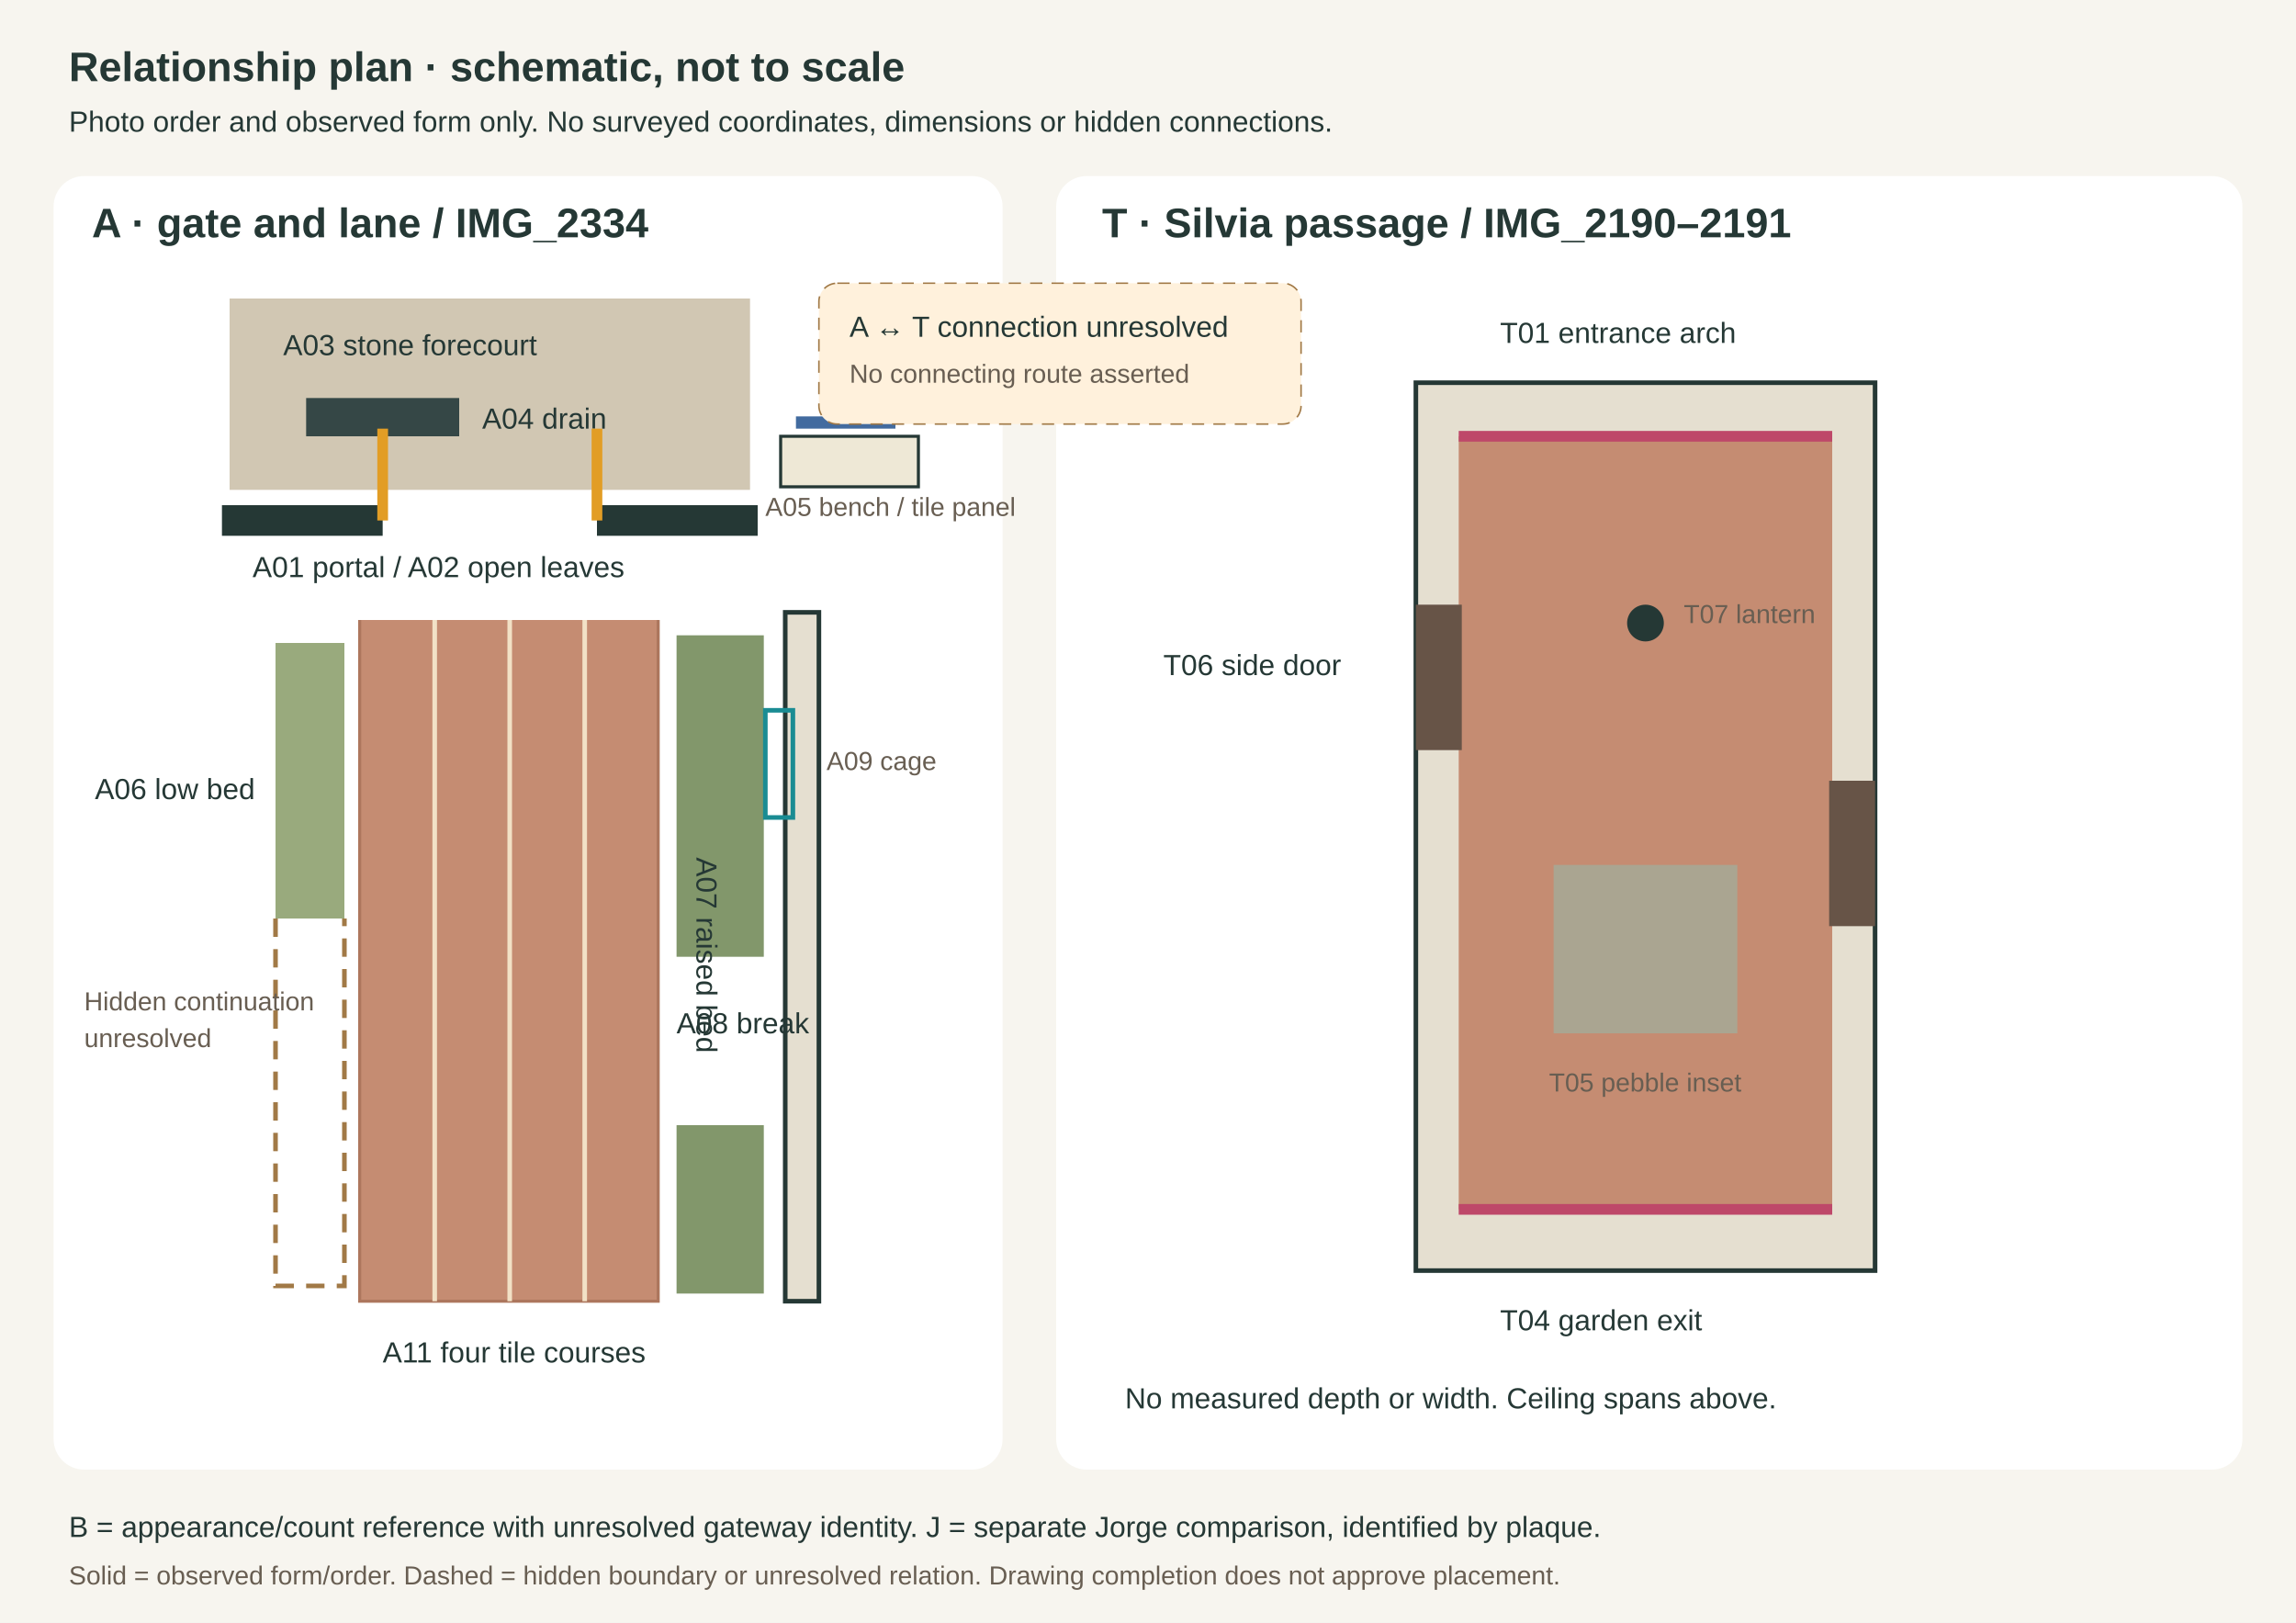
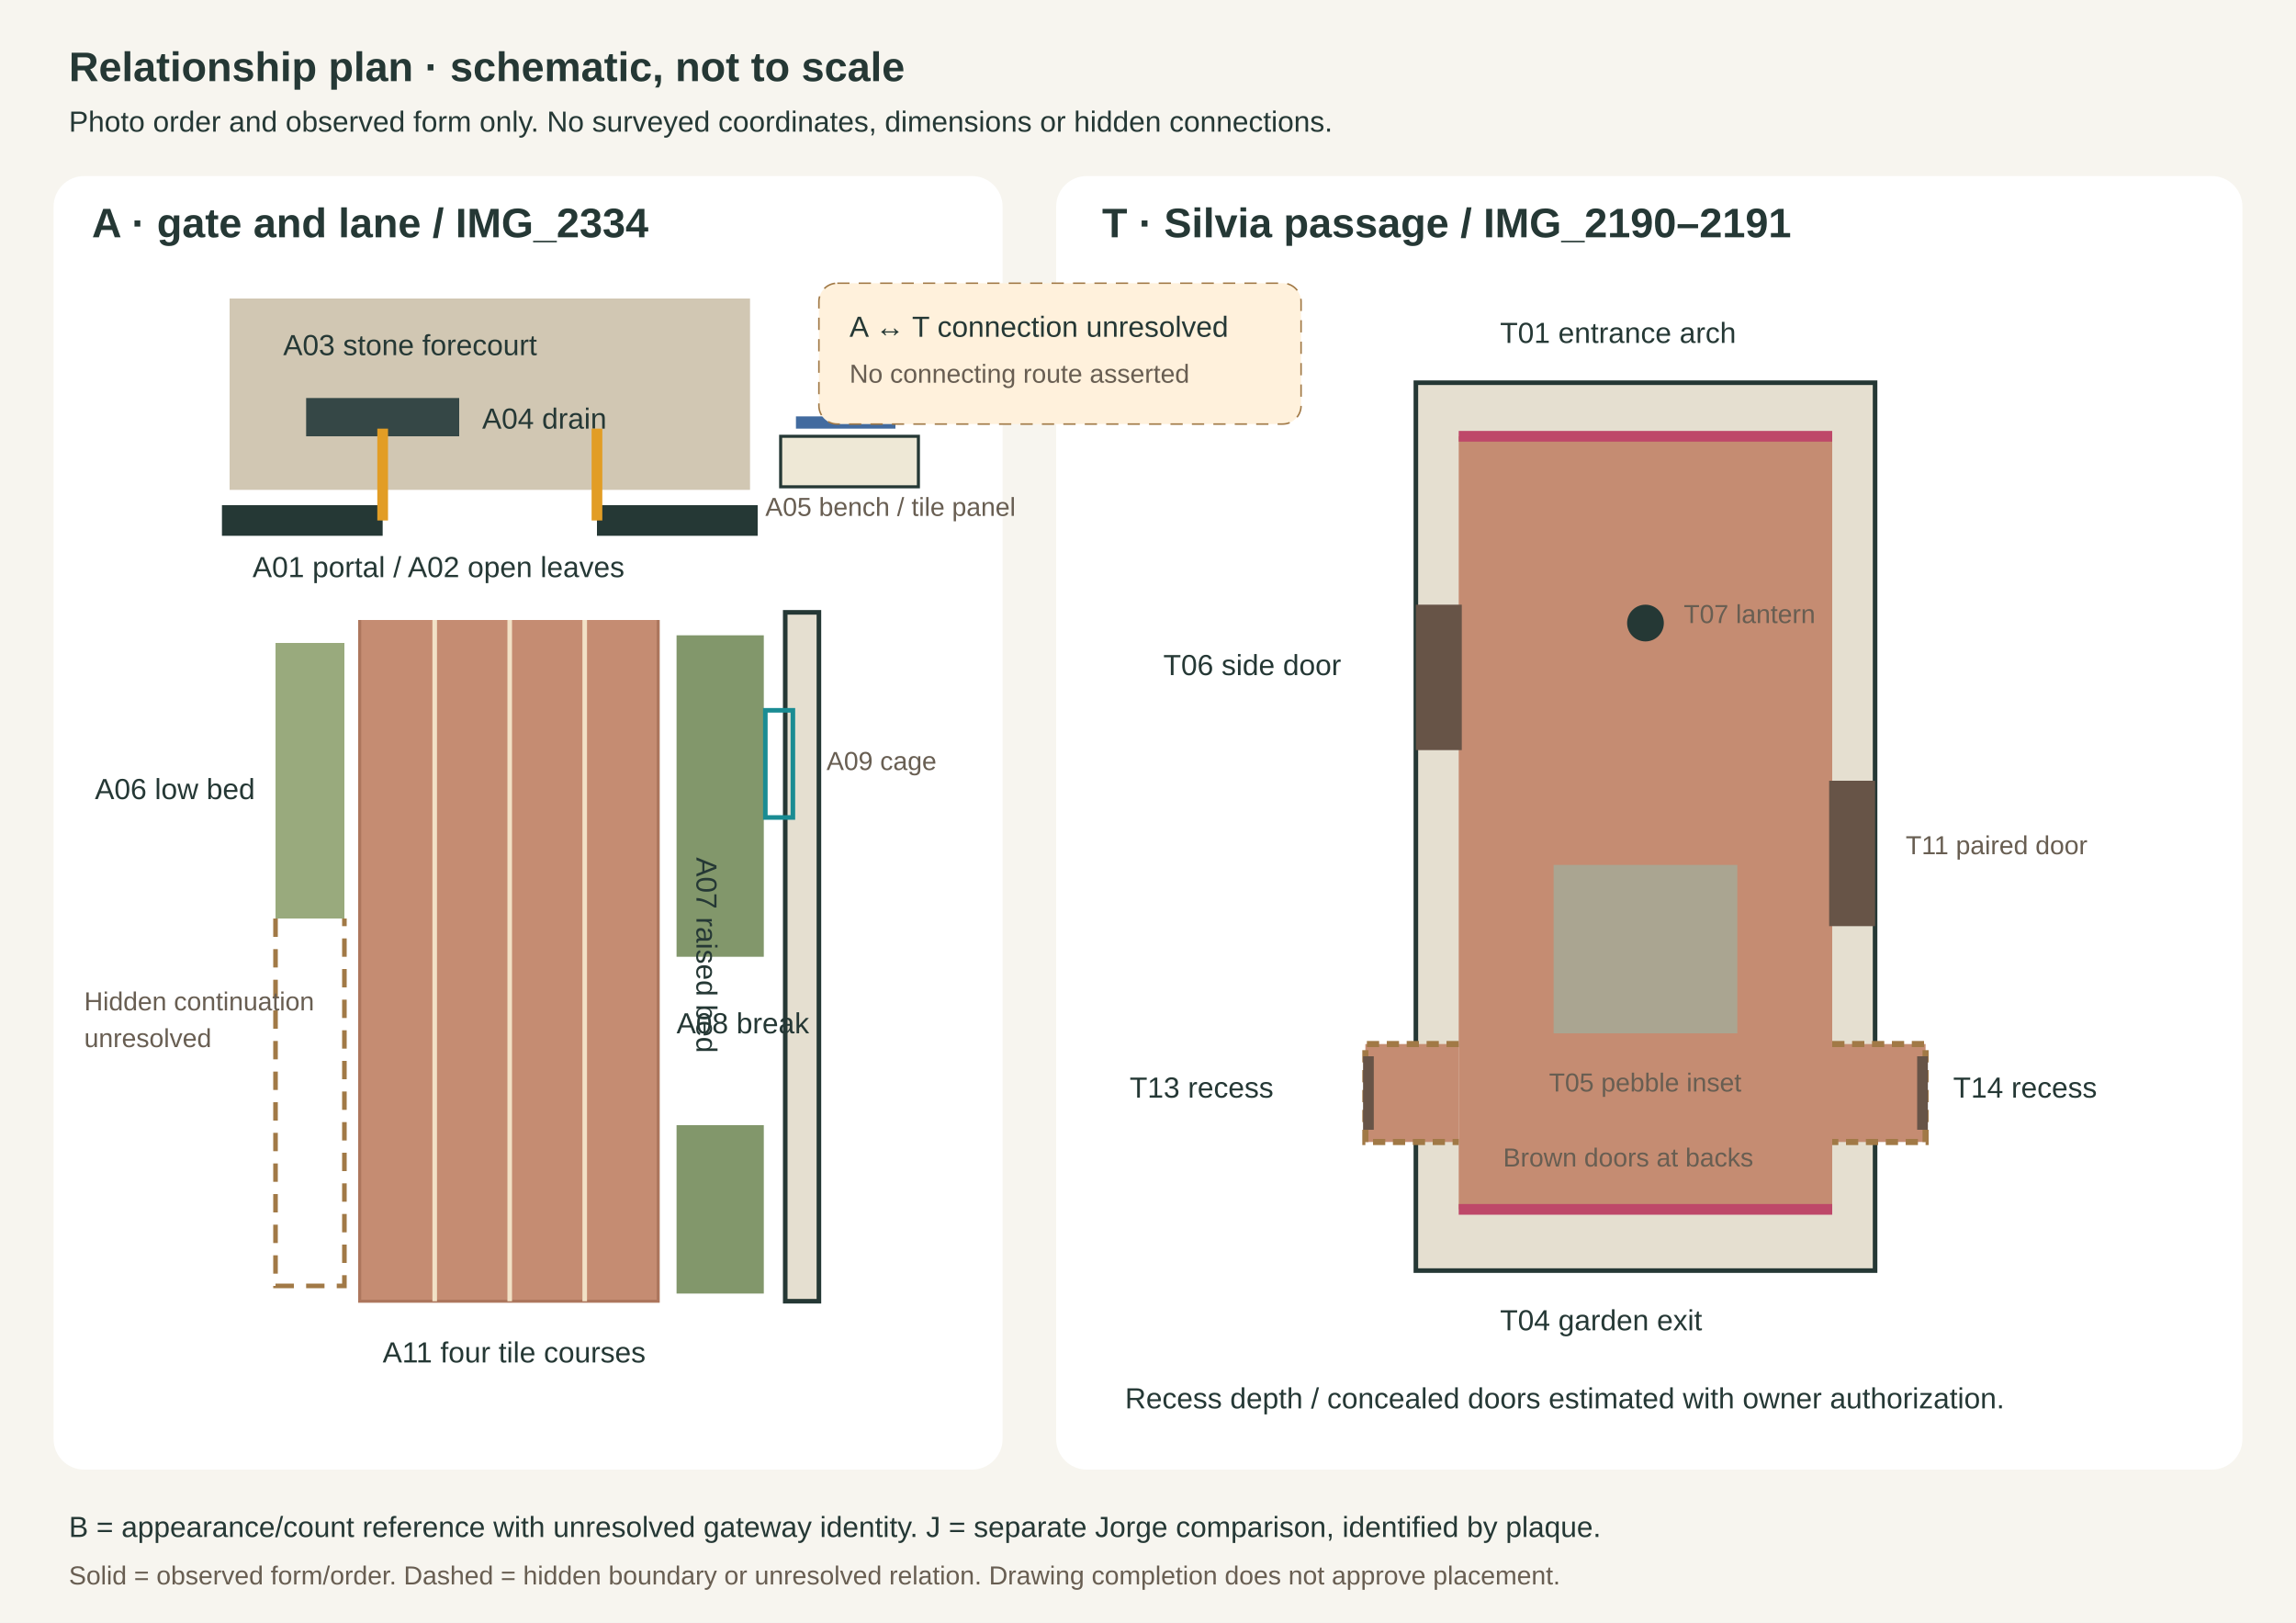
<svg xmlns="http://www.w3.org/2000/svg" width="1500" height="1060" viewBox="0 0 1500 1060">
  <rect width="1500" height="1060" fill="#f7f5ef" />
  <style>text{font-family:Arial,sans-serif;fill:#253835} .h{font-size:27px;font-weight:bold}.s{font-size:19px}.note{font-size:17px;fill:#685e52}.wall{fill:#e5dfd0;stroke:#253835;stroke-width:3}.open{fill:none;stroke:#be4869;stroke-width:4}.uncertain{fill:none;stroke:#a17946;stroke-width:3;stroke-dasharray:12 8}</style>
  <text x="45" y="53" class="h">Relationship plan · schematic, not to scale</text>
  <text x="45" y="86" class="s">Photo order and observed form only. No surveyed coordinates, dimensions or hidden connections.</text>
  <rect x="35" y="115" width="620" height="845" rx="20" fill="white" />
  <text x="60" y="155" class="h">A · gate and lane / IMG_2334</text>
  <rect x="150" y="195" width="340" height="125" fill="#d1c7b3" />
  <text x="185" y="232" class="s">A03 stone forecourt</text>
  <rect x="200" y="260" width="100" height="25" fill="#354746" />
  <text x="315" y="280" class="s">A04 drain</text>
  <rect x="510" y="285" width="90" height="33" fill="#eee8d6" stroke="#253835" stroke-width="2" />
  <rect x="520" y="272" width="65" height="8" fill="#426b9f" />
  <text x="500" y="337" class="note">A05 bench / tile panel</text>
  <path d="M145 340H250 M390 340H495" stroke="#253835" stroke-width="20" />
  <path d="M250 340V280 M390 340V280" stroke="#e29d25" stroke-width="7" />
  <text x="165" y="377" class="s">A01 portal / A02 open leaves</text>
  <path d="M235 405V850H430V405" fill="#c58c72" stroke="#ad765d" stroke-width="2" />
  <path d="M284 405V850 M333 405V850 M382 405V850" stroke="#f2e1c6" stroke-width="3" />
  <text x="250" y="890" class="s">A11 four tile courses</text>
  <rect x="180" y="420" width="45" height="180" fill="#99aa7d" />
  <path class="uncertain" d="M180 600V840H225V600" />
  <text x="62" y="522" class="s">A06 low bed</text>
  <text x="55" y="660" class="note">Hidden continuation</text>
  <text x="55" y="684" class="note">unresolved</text>
  <rect x="442" y="415" width="57" height="210" fill="#82976b" />
  <rect x="442" y="735" width="57" height="110" fill="#82976b" />
  <path class="wall" d="M513 400H535V850H513Z" />
  <text x="455" y="560" class="s" transform="rotate(90 455 560)">A07 raised bed</text>
  <text x="442" y="675" class="s">A08 break</text>
  <rect x="500" y="464" width="18" height="70" fill="none" stroke="#1a8c93" stroke-width="3" />
  <text x="540" y="503" class="note">A09 cage</text>
  <rect x="690" y="115" width="775" height="845" rx="20" fill="white" />
  <text x="720" y="155" class="h">T · Silvia passage / IMG_2190–2191</text>
  <rect x="925" y="250" width="300" height="580" class="wall" />
  <rect x="953" y="285" width="244" height="505" fill="#c58c72" />
  <path d="M953 285H1197 M953 790H1197" stroke="#be4869" stroke-width="7" />
  <text x="980" y="224" class="s">T01 entrance arch</text>
  <text x="980" y="869" class="s">T04 garden exit</text>
  <rect x="925" y="395" width="30" height="95" fill="#675447" />
  <rect x="1195" y="510" width="30" height="95" fill="#675447" />
  <text x="760" y="441" class="s">T06 side door</text>
  <rect x="1015" y="565" width="120" height="110" fill="#aaa591" />
  <text x="1012" y="713" class="note">T05 pebble inset</text>
  <circle cx="1075" cy="407" r="12" fill="#253835" />
  <text x="1100" y="407" class="note">T07 lantern</text>
-   <text x="735" y="920" class="s">No measured depth or width. Ceiling spans above.</text>
+   <rect x="892" y="682" width="61" height="64" fill="#c58c72" />
+   <path d="M953 682H892V746H953" fill="none" stroke="#a17946" stroke-width="4" stroke-dasharray="8 5" />
+   <path d="M894 690V738" stroke="#675447" stroke-width="7" />
+   <text x="738" y="717" class="s">T13 recess</text>
+   <rect x="1197" y="682" width="61" height="64" fill="#c58c72" />
+   <path d="M1197 682H1258V746H1197" fill="none" stroke="#a17946" stroke-width="4" stroke-dasharray="8 5" />
+   <path d="M1256 690V738" stroke="#675447" stroke-width="7" />
+   <text x="1276" y="717" class="s">T14 recess</text>
+   <text x="982" y="762" class="note">Brown doors at backs</text>
+   <text x="1245" y="558" class="note">T11 paired door</text>
+   <text x="735" y="920" class="s">Recess depth / concealed doors estimated with owner authorization.</text>
  <rect x="535" y="185" width="315" height="92" rx="12" fill="#fff1dc" stroke="#a17946" stroke-dasharray="8 6" />
  <text x="555" y="220" class="s">A ↔ T connection unresolved</text>
  <text x="555" y="250" class="note">No connecting route asserted</text>
  <text x="45" y="1004" class="s">B = appearance/count reference with unresolved gateway identity. J = separate Jorge comparison, identified by plaque.</text>
  <text x="45" y="1035" class="note">Solid = observed form/order. Dashed = hidden boundary or unresolved relation. Drawing completion does not approve placement.</text>
</svg>
